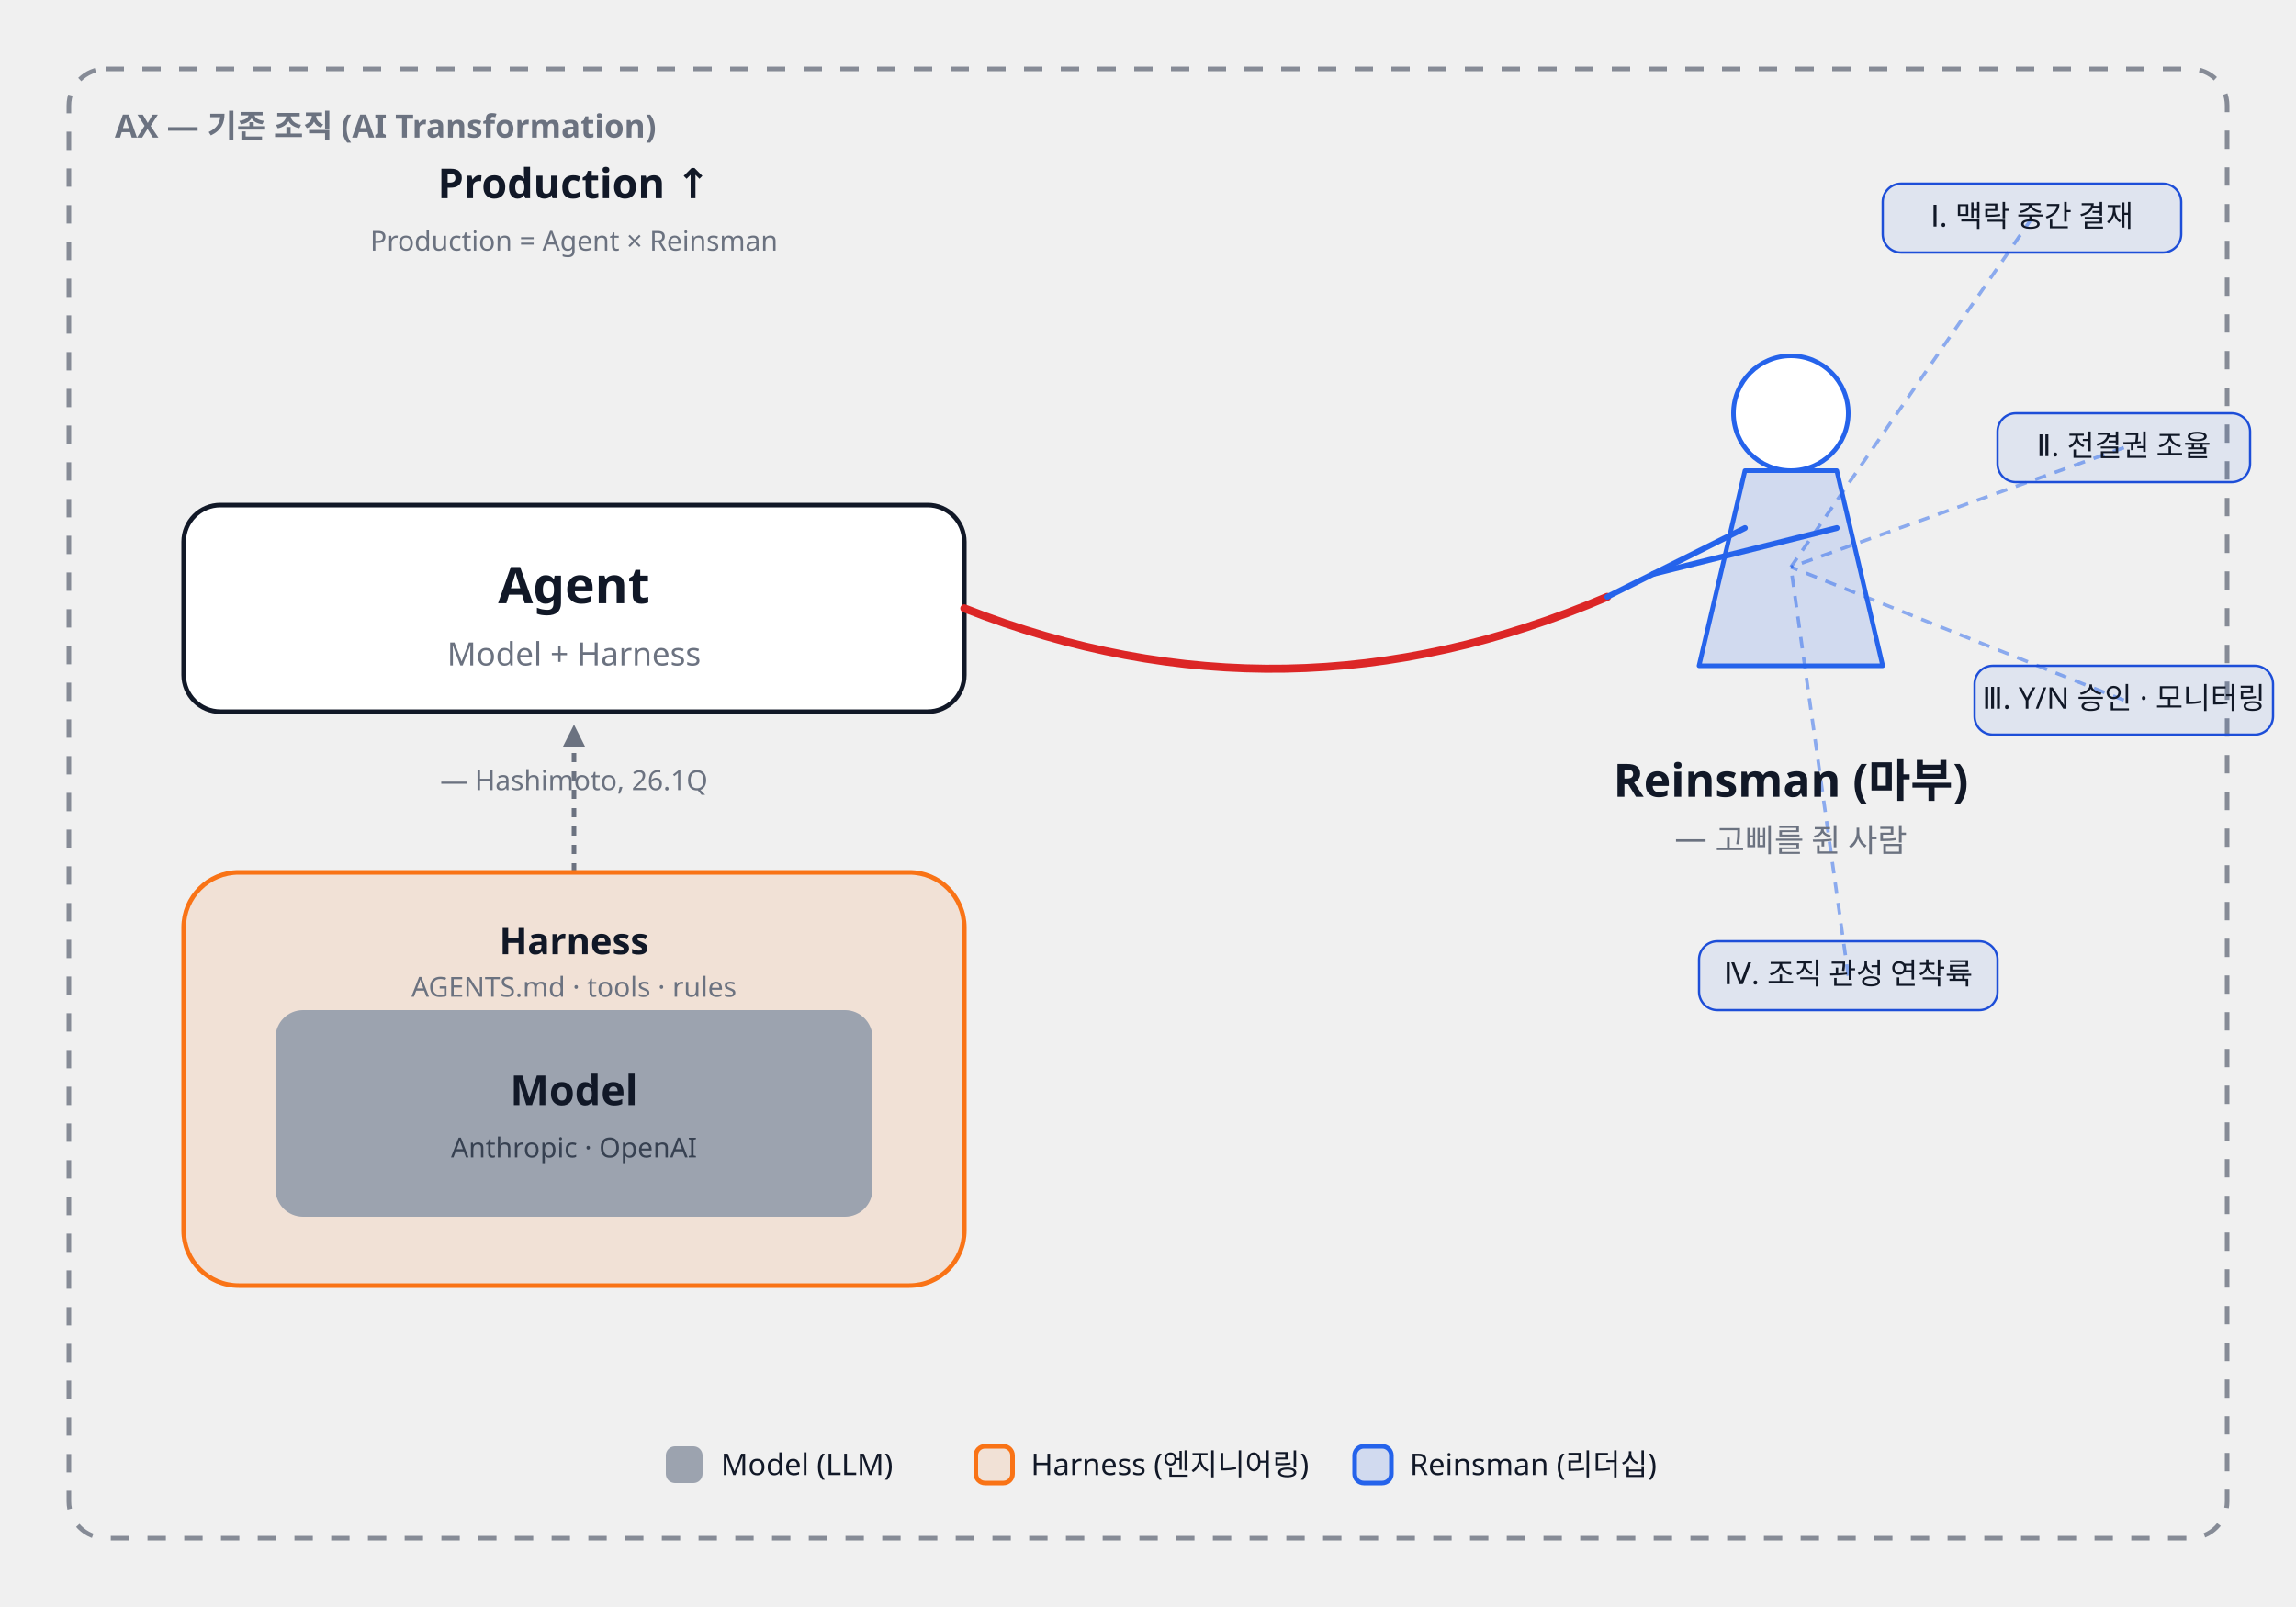
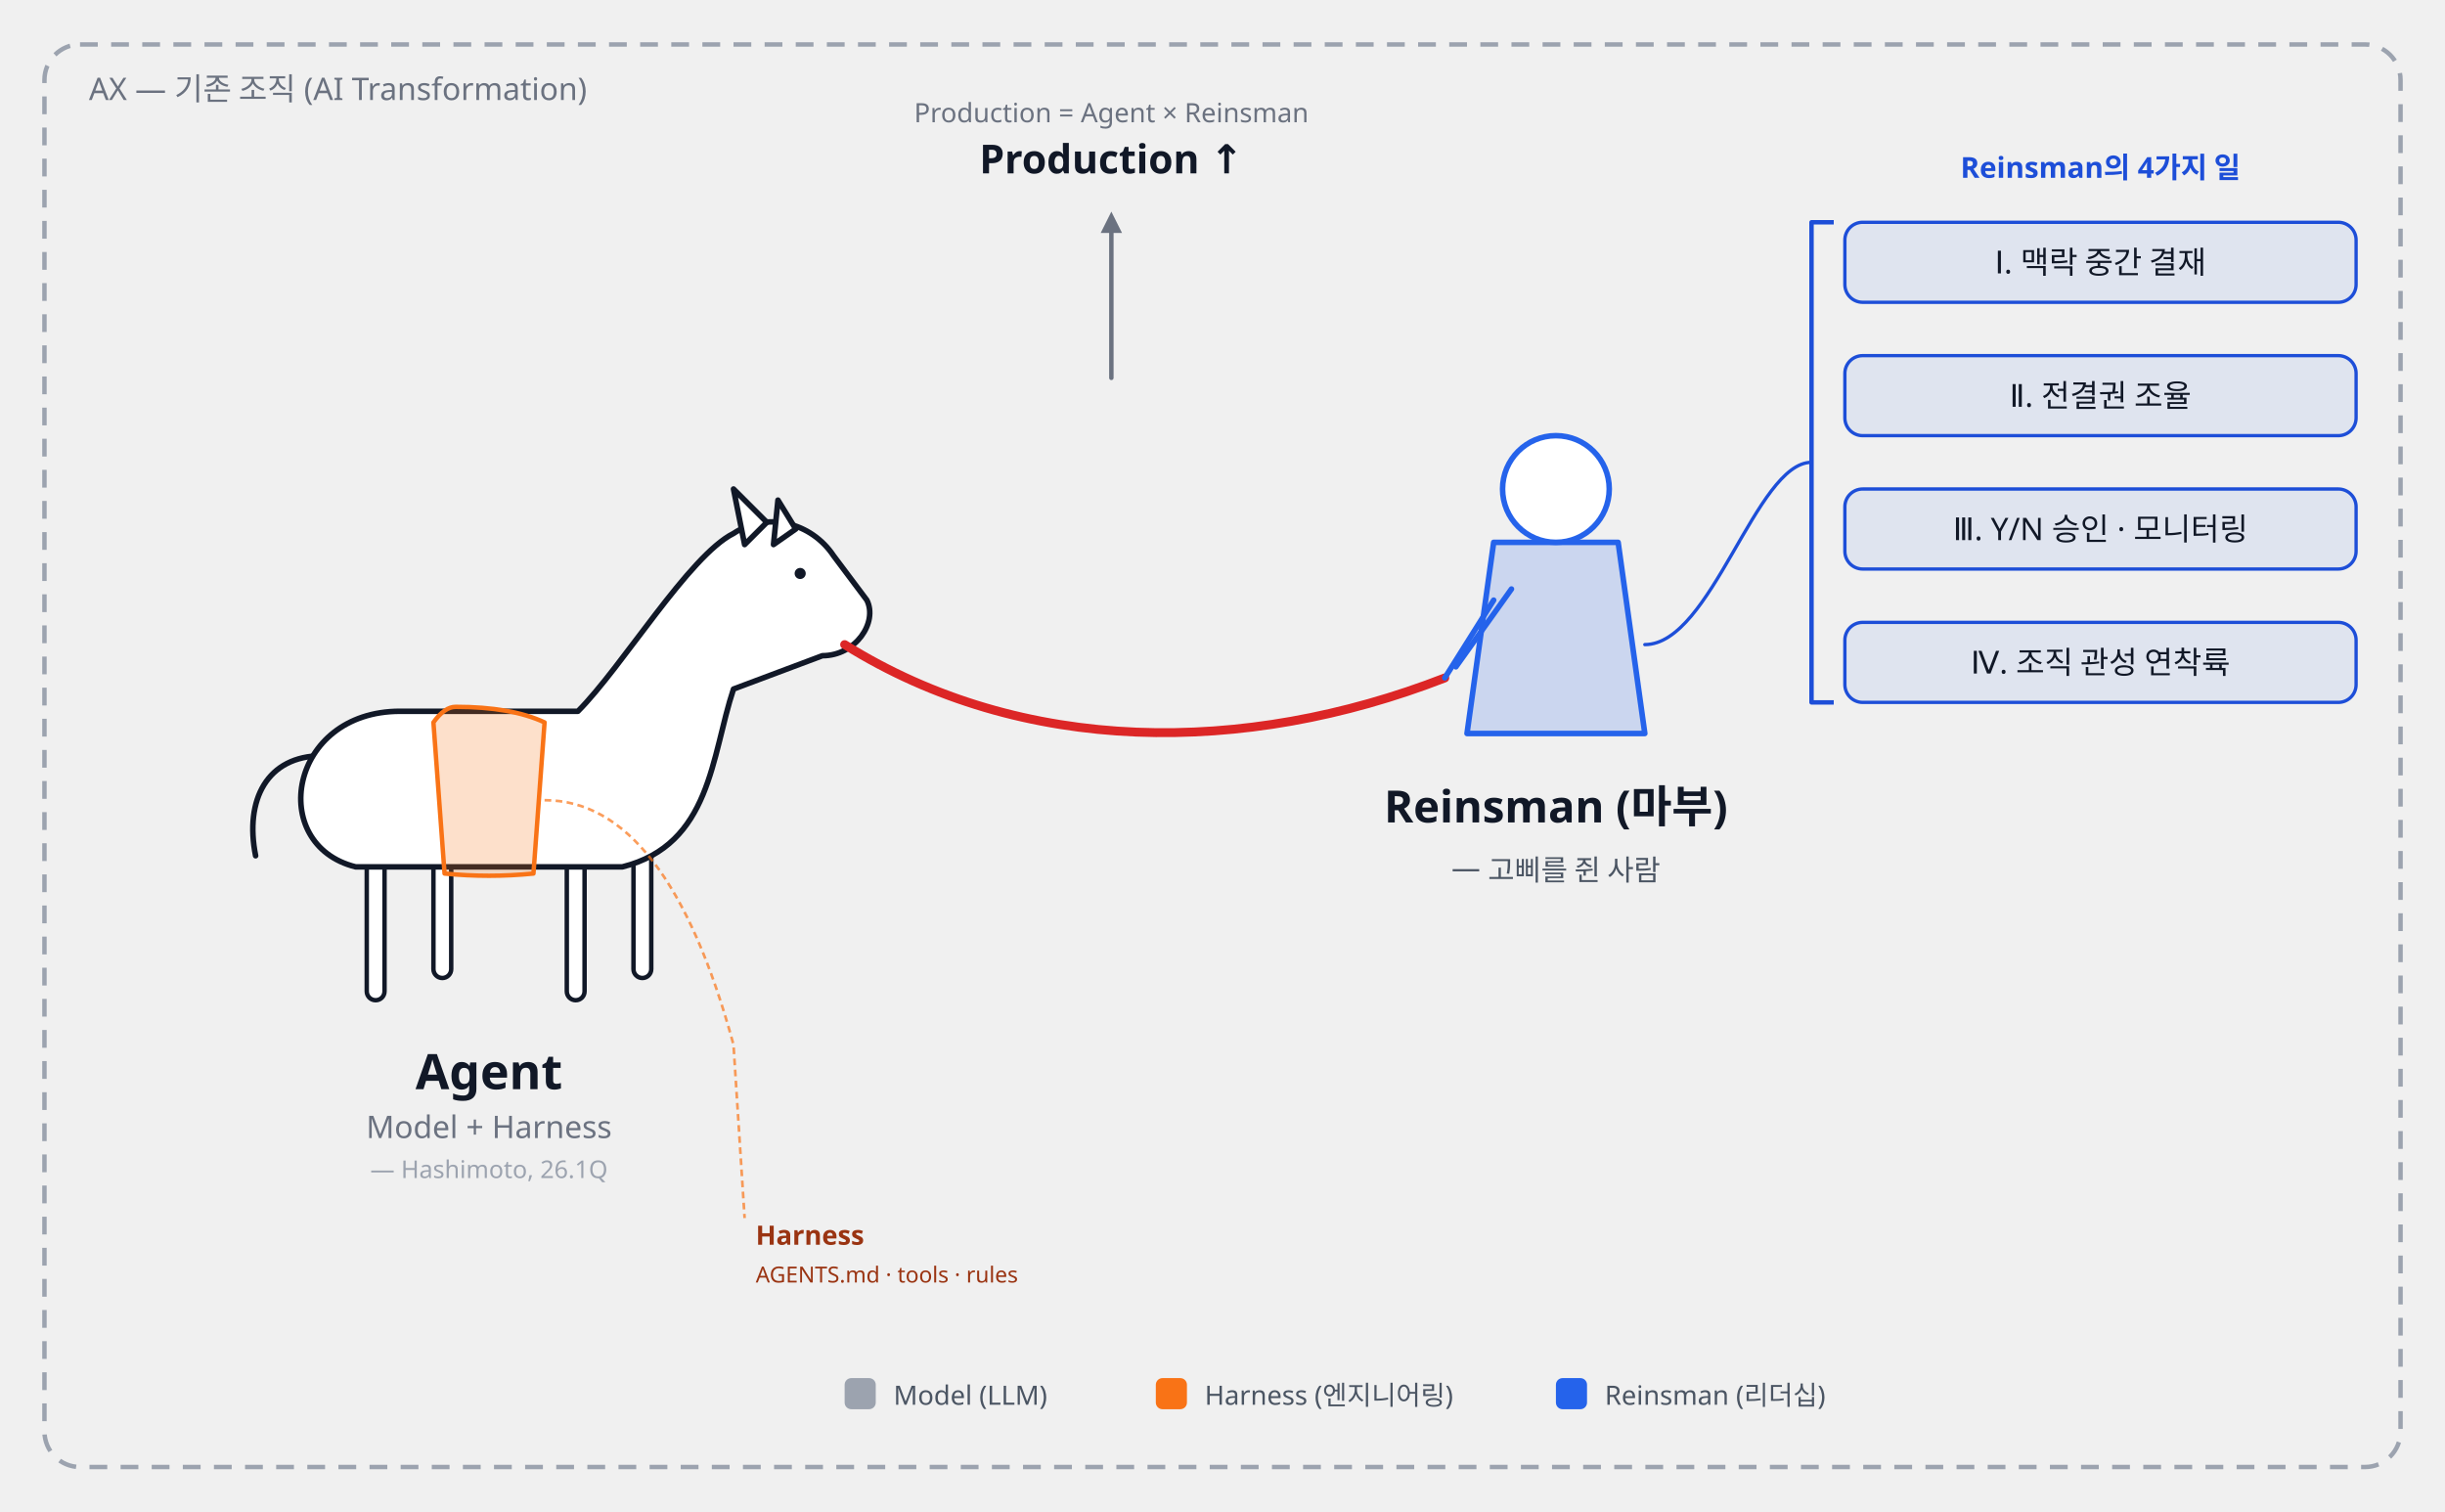
- <svg xmlns="http://www.w3.org/2000/svg" viewBox="0 0 1000 700">
+ <svg xmlns="http://www.w3.org/2000/svg" viewBox="0 0 1100 680" width="100%" height="100%" style="background-color: transparent; font-family: Pretendard, 'Noto Sans KR', 'Apple SD Gothic Neo', sans-serif;">
  <defs>
-     <marker id="arrow" viewBox="0 0 10 10" refX="6" refY="5" markerWidth="6" markerHeight="6" orient="auto">
-       <path d="M 0 1 L 8 5 L 0 9 Z" fill="#6B7280" />
+     <marker id="arrow" viewBox="0 0 10 10" refX="5" refY="5" markerWidth="6" markerHeight="6" orient="auto">
+       <path d="M 1 1 L 9 5 L 1 9 Z" fill="#6B7280" />
    </marker>
  </defs>
-   <g font-family="Pretendard, 'Noto Sans KR', 'Apple SD Gothic Neo', sans-serif">
-     <rect x="30" y="30" width="940" height="640" rx="16" fill="none" stroke="#6B7280" stroke-width="2" stroke-dasharray="8 8" opacity="0.8" />
-     <text x="50" y="55" fill="#6B7280" font-size="14" font-weight="600" dominant-baseline="middle">AX — 기존 조직 (AI Transformation)</text>
-     <text x="250" y="80" font-size="18" font-weight="bold" fill="#111827" text-anchor="middle" dominant-baseline="middle">Production ↑</text>
-     <text x="250" y="105" font-size="12" fill="#6B7280" text-anchor="middle" dominant-baseline="middle">Production = Agent × Reinsman</text>
-     <line x1="250" y1="380" x2="250" y2="318" stroke="#6B7280" stroke-width="2" stroke-dasharray="4 4" marker-end="url(#arrow)" />
-     <rect x="80" y="380" width="340" height="180" rx="24" fill="#F97316" fill-opacity="0.12" stroke="#F97316" stroke-width="2" />
-     <text x="250" y="410" font-size="16" font-weight="bold" fill="#111827" text-anchor="middle" dominant-baseline="middle">Harness</text>
-     <text x="250" y="430" font-size="12" fill="#6B7280" text-anchor="middle" dominant-baseline="middle">AGENTS.md · tools · rules</text>
-     <rect x="120" y="440" width="260" height="90" rx="12" fill="#9CA3AF" />
-     <text x="250" y="475" font-size="18" font-weight="bold" fill="#111827" text-anchor="middle" dominant-baseline="middle">Model</text>
-     <text x="250" y="500" font-size="12" fill="#374151" text-anchor="middle" dominant-baseline="middle">Anthropic · OpenAI</text>
-     <rect x="80" y="220" width="340" height="90" rx="16" fill="#FFFFFF" stroke="#111827" stroke-width="2" />
-     <text x="250" y="255" font-size="22" font-weight="bold" fill="#111827" text-anchor="middle" dominant-baseline="middle">Agent</text>
-     <text x="250" y="285" font-size="14" fill="#6B7280" text-anchor="middle" dominant-baseline="middle">Model + Harness</text>
-     <text x="250" y="340" font-size="12" fill="#6B7280" text-anchor="middle" dominant-baseline="middle">— Hashimoto, 26.1Q</text>
-     <line x1="885" y1="95" x2="780" y2="247" stroke="#2563EB" stroke-width="1.5" stroke-dasharray="5 4" opacity="0.5" />
-     <line x1="925" y1="195" x2="780" y2="247" stroke="#2563EB" stroke-width="1.5" stroke-dasharray="5 4" opacity="0.5" />
-     <line x1="925" y1="305" x2="780" y2="247" stroke="#2563EB" stroke-width="1.5" stroke-dasharray="5 4" opacity="0.5" />
-     <line x1="805" y1="425" x2="780" y2="247" stroke="#2563EB" stroke-width="1.5" stroke-dasharray="5 4" opacity="0.5" />
-     <path d="M 420 265 Q 560 320 700 260" fill="none" stroke="#DC2626" stroke-width="3.5" stroke-linecap="round" />
-     <polygon points="760,205 800,205 820,290 740,290" fill="#2563EB" fill-opacity="0.15" stroke="#2563EB" stroke-width="2" stroke-linejoin="round" />
-     <line x1="760" y1="230" x2="700" y2="260" stroke="#2563EB" stroke-width="2.5" stroke-linecap="round" />
-     <line x1="800" y1="230" x2="720" y2="250" stroke="#2563EB" stroke-width="2.5" stroke-linecap="round" />
-     <circle cx="780" cy="180" r="25" fill="#FFFFFF" stroke="#2563EB" stroke-width="2" />
-     <text x="780" y="340" font-size="20" font-weight="bold" fill="#111827" text-anchor="middle" dominant-baseline="middle">Reinsman (마부)</text>
-     <text x="780" y="365" font-size="14" fill="#6B7280" text-anchor="middle" dominant-baseline="middle">— 고삐를 쥔 사람</text>
-     <rect x="820" y="80" width="130" height="30" rx="8" fill="#2563EB" fill-opacity="0.08" stroke="#1D4ED8" stroke-width="1" />
-     <text x="885" y="95" font-size="13" font-weight="500" fill="#111827" text-anchor="middle" dominant-baseline="middle">Ⅰ. 맥락 중간 결재</text>
-     <rect x="870" y="180" width="110" height="30" rx="8" fill="#2563EB" fill-opacity="0.08" stroke="#1D4ED8" stroke-width="1" />
-     <text x="925" y="195" font-size="13" font-weight="500" fill="#111827" text-anchor="middle" dominant-baseline="middle">Ⅱ. 전결권 조율</text>
-     <rect x="860" y="290" width="130" height="30" rx="8" fill="#2563EB" fill-opacity="0.08" stroke="#1D4ED8" stroke-width="1" />
-     <text x="925" y="305" font-size="13" font-weight="500" fill="#111827" text-anchor="middle" dominant-baseline="middle">Ⅲ. Y/N 승인 · 모니터링</text>
-     <rect x="740" y="410" width="130" height="30" rx="8" fill="#2563EB" fill-opacity="0.08" stroke="#1D4ED8" stroke-width="1" />
-     <text x="805" y="425" font-size="13" font-weight="500" fill="#111827" text-anchor="middle" dominant-baseline="middle">Ⅳ. 조직 관성 연착륙</text>
-     <rect x="290" y="630" width="16" height="16" rx="4" fill="#9CA3AF" />
-     <text x="314" y="638" font-size="13" font-weight="500" fill="#111827" dominant-baseline="middle">Model (LLM)</text>
-     <rect x="425" y="630" width="16" height="16" rx="4" fill="#F97316" fill-opacity="0.12" stroke="#F97316" stroke-width="2" />
-     <text x="449" y="638" font-size="13" font-weight="500" fill="#111827" dominant-baseline="middle">Harness (엔지니어링)</text>
-     <rect x="590" y="630" width="16" height="16" rx="4" fill="#2563EB" fill-opacity="0.15" stroke="#2563EB" stroke-width="2" />
-     <text x="614" y="638" font-size="13" font-weight="500" fill="#111827" dominant-baseline="middle">Reinsman (리더십)</text>
-   </g>
+   <rect x="20" y="20" width="1060" height="640" rx="16" fill="none" stroke="#9CA3AF" stroke-width="2" stroke-dasharray="8 6" />
+   <text x="40" y="45" font-size="14" fill="#6B7280" font-weight="500">AX — 기존 조직 (AI Transformation)</text>
+   <text x="500" y="55" font-size="12" fill="#6B7280" text-anchor="middle">Production = Agent × Reinsman</text>
+   <text x="500" y="78" font-size="18" font-weight="bold" fill="#111827" text-anchor="middle">Production ↑</text>
+   <line x1="500" y1="170" x2="500" y2="100" stroke="#6B7280" stroke-width="2" marker-end="url(#arrow)" stroke-linecap="round" />
+   <path d="M 145 340 C 120 340, 110 360, 115 385" fill="none" stroke="#111827" stroke-width="2.5" stroke-linecap="round" />
+   <rect x="165" y="370" width="8" height="80" rx="4" fill="#FFFFFF" stroke="#111827" stroke-width="2" />
+   <rect x="195" y="370" width="8" height="70" rx="4" fill="#FFFFFF" stroke="#111827" stroke-width="2" />
+   <rect x="255" y="370" width="8" height="80" rx="4" fill="#FFFFFF" stroke="#111827" stroke-width="2" />
+   <rect x="285" y="370" width="8" height="70" rx="4" fill="#FFFFFF" stroke="#111827" stroke-width="2" />
+   <path d="M 160 390 C 120 380, 130 320, 180 320 L 260 320 C 280 300, 310 250, 330 240 C 345 230, 365 235, 375 250 L 390 270 C 395 280, 385 295, 370 295 L 330 310 C 320 340, 320 380, 280 390 Z" fill="#FFFFFF" stroke="#111827" stroke-width="2.5" stroke-linejoin="round" />
+   <path d="M 335 245 L 330 220 L 345 235 Z" fill="#FFFFFF" stroke="#111827" stroke-width="2.5" stroke-linejoin="round" />
+   <path d="M 348 245 L 350 225 L 358 238 Z" fill="#FFFFFF" stroke="#111827" stroke-width="2.5" stroke-linejoin="round" />
+   <circle cx="360" cy="258" r="2.5" fill="#111827" />
+   <text x="220" y="490" font-size="22" font-weight="bold" fill="#111827" text-anchor="middle">Agent</text>
+   <text x="220" y="512" font-size="14" fill="#6B7280" text-anchor="middle">Model + Harness</text>
+   <text x="220" y="530" font-size="11" fill="#9CA3AF" text-anchor="middle">— Hashimoto, 26.1Q</text>
+   <path d="M 205 318 Q 230 318 245 325 L 240 393 Q 220 395 200 393 L 195 325 Q 200 318 205 318 Z" fill="#F97316" fill-opacity="0.22" stroke="#F97316" stroke-width="2" stroke-linejoin="round" />
+   <path d="M 245 360 Q 300 360 330 470 L 335 548" fill="none" stroke="#F97316" stroke-width="1.2" stroke-dasharray="3 2" opacity="0.7" />
+   <text x="340" y="560" font-size="12" fill="#9A3412" font-weight="600" text-anchor="start">Harness</text>
+   <text x="340" y="577" font-size="10" fill="#9A3412" text-anchor="start">AGENTS.md · tools · rules</text>
+   <path d="M 380 290 C 460 340, 560 340, 650 305" stroke="#DC2626" stroke-width="4" stroke-linecap="round" fill="none" />
+   <line x1="680" y1="265" x2="655" y2="300" stroke="#2563EB" stroke-width="2.5" stroke-linecap="round" />
+   <path d="M 672 244 L 728 244 L 740 330 L 660 330 Z" fill="#2563EB" fill-opacity="0.18" stroke="#2563EB" stroke-width="2.5" stroke-linejoin="round" />
+   <line x1="672" y1="270" x2="650" y2="305" stroke="#2563EB" stroke-width="2.5" stroke-linecap="round" />
+   <circle cx="700" cy="220" r="24" fill="#FFFFFF" stroke="#2563EB" stroke-width="2.5" />
+   <text x="700" y="370" font-size="20" font-weight="bold" fill="#111827" text-anchor="middle">Reinsman (마부)</text>
+   <text x="700" y="395" font-size="13" fill="#4B5563" text-anchor="middle">— 고삐를 쥔 사람</text>
+   <text x="945" y="80" font-size="13" font-weight="bold" fill="#1D4ED8" text-anchor="middle">Reinsman의 4가지 일</text>
+   <rect x="830" y="100" width="230" height="36" rx="8" fill="#2563EB" fill-opacity="0.08" stroke="#1D4ED8" stroke-width="1.5" />
+   <text x="945" y="123" font-size="14" font-weight="500" fill="#111827" text-anchor="middle">Ⅰ. 맥락 중간 결재</text>
+   <rect x="830" y="160" width="230" height="36" rx="8" fill="#2563EB" fill-opacity="0.08" stroke="#1D4ED8" stroke-width="1.5" />
+   <text x="945" y="183" font-size="14" font-weight="500" fill="#111827" text-anchor="middle">Ⅱ. 전결권 조율</text>
+   <rect x="830" y="220" width="230" height="36" rx="8" fill="#2563EB" fill-opacity="0.08" stroke="#1D4ED8" stroke-width="1.5" />
+   <text x="945" y="243" font-size="14" font-weight="500" fill="#111827" text-anchor="middle">Ⅲ. Y/N 승인 · 모니터링</text>
+   <rect x="830" y="280" width="230" height="36" rx="8" fill="#2563EB" fill-opacity="0.08" stroke="#1D4ED8" stroke-width="1.5" />
+   <text x="945" y="303" font-size="14" font-weight="500" fill="#111827" text-anchor="middle">Ⅳ. 조직 관성 연착륙</text>
+   <path d="M 825 100 L 815 100 L 815 316 L 825 316" fill="none" stroke="#1D4ED8" stroke-width="2" stroke-linejoin="round" />
+   <path d="M 815 208 C 790 208, 770 290, 740 290" fill="none" stroke="#1D4ED8" stroke-width="1.5" stroke-linecap="round" />
+   <rect x="380" y="620" width="14" height="14" rx="3" fill="#9CA3AF" />
+   <text x="402" y="632" font-size="12" fill="#4B5563">Model (LLM)</text>
+   <rect x="520" y="620" width="14" height="14" rx="3" fill="#F97316" />
+   <text x="542" y="632" font-size="12" fill="#4B5563">Harness (엔지니어링)</text>
+   <rect x="700" y="620" width="14" height="14" rx="3" fill="#2563EB" />
+   <text x="722" y="632" font-size="12" fill="#4B5563">Reinsman (리더십)</text>
</svg>
